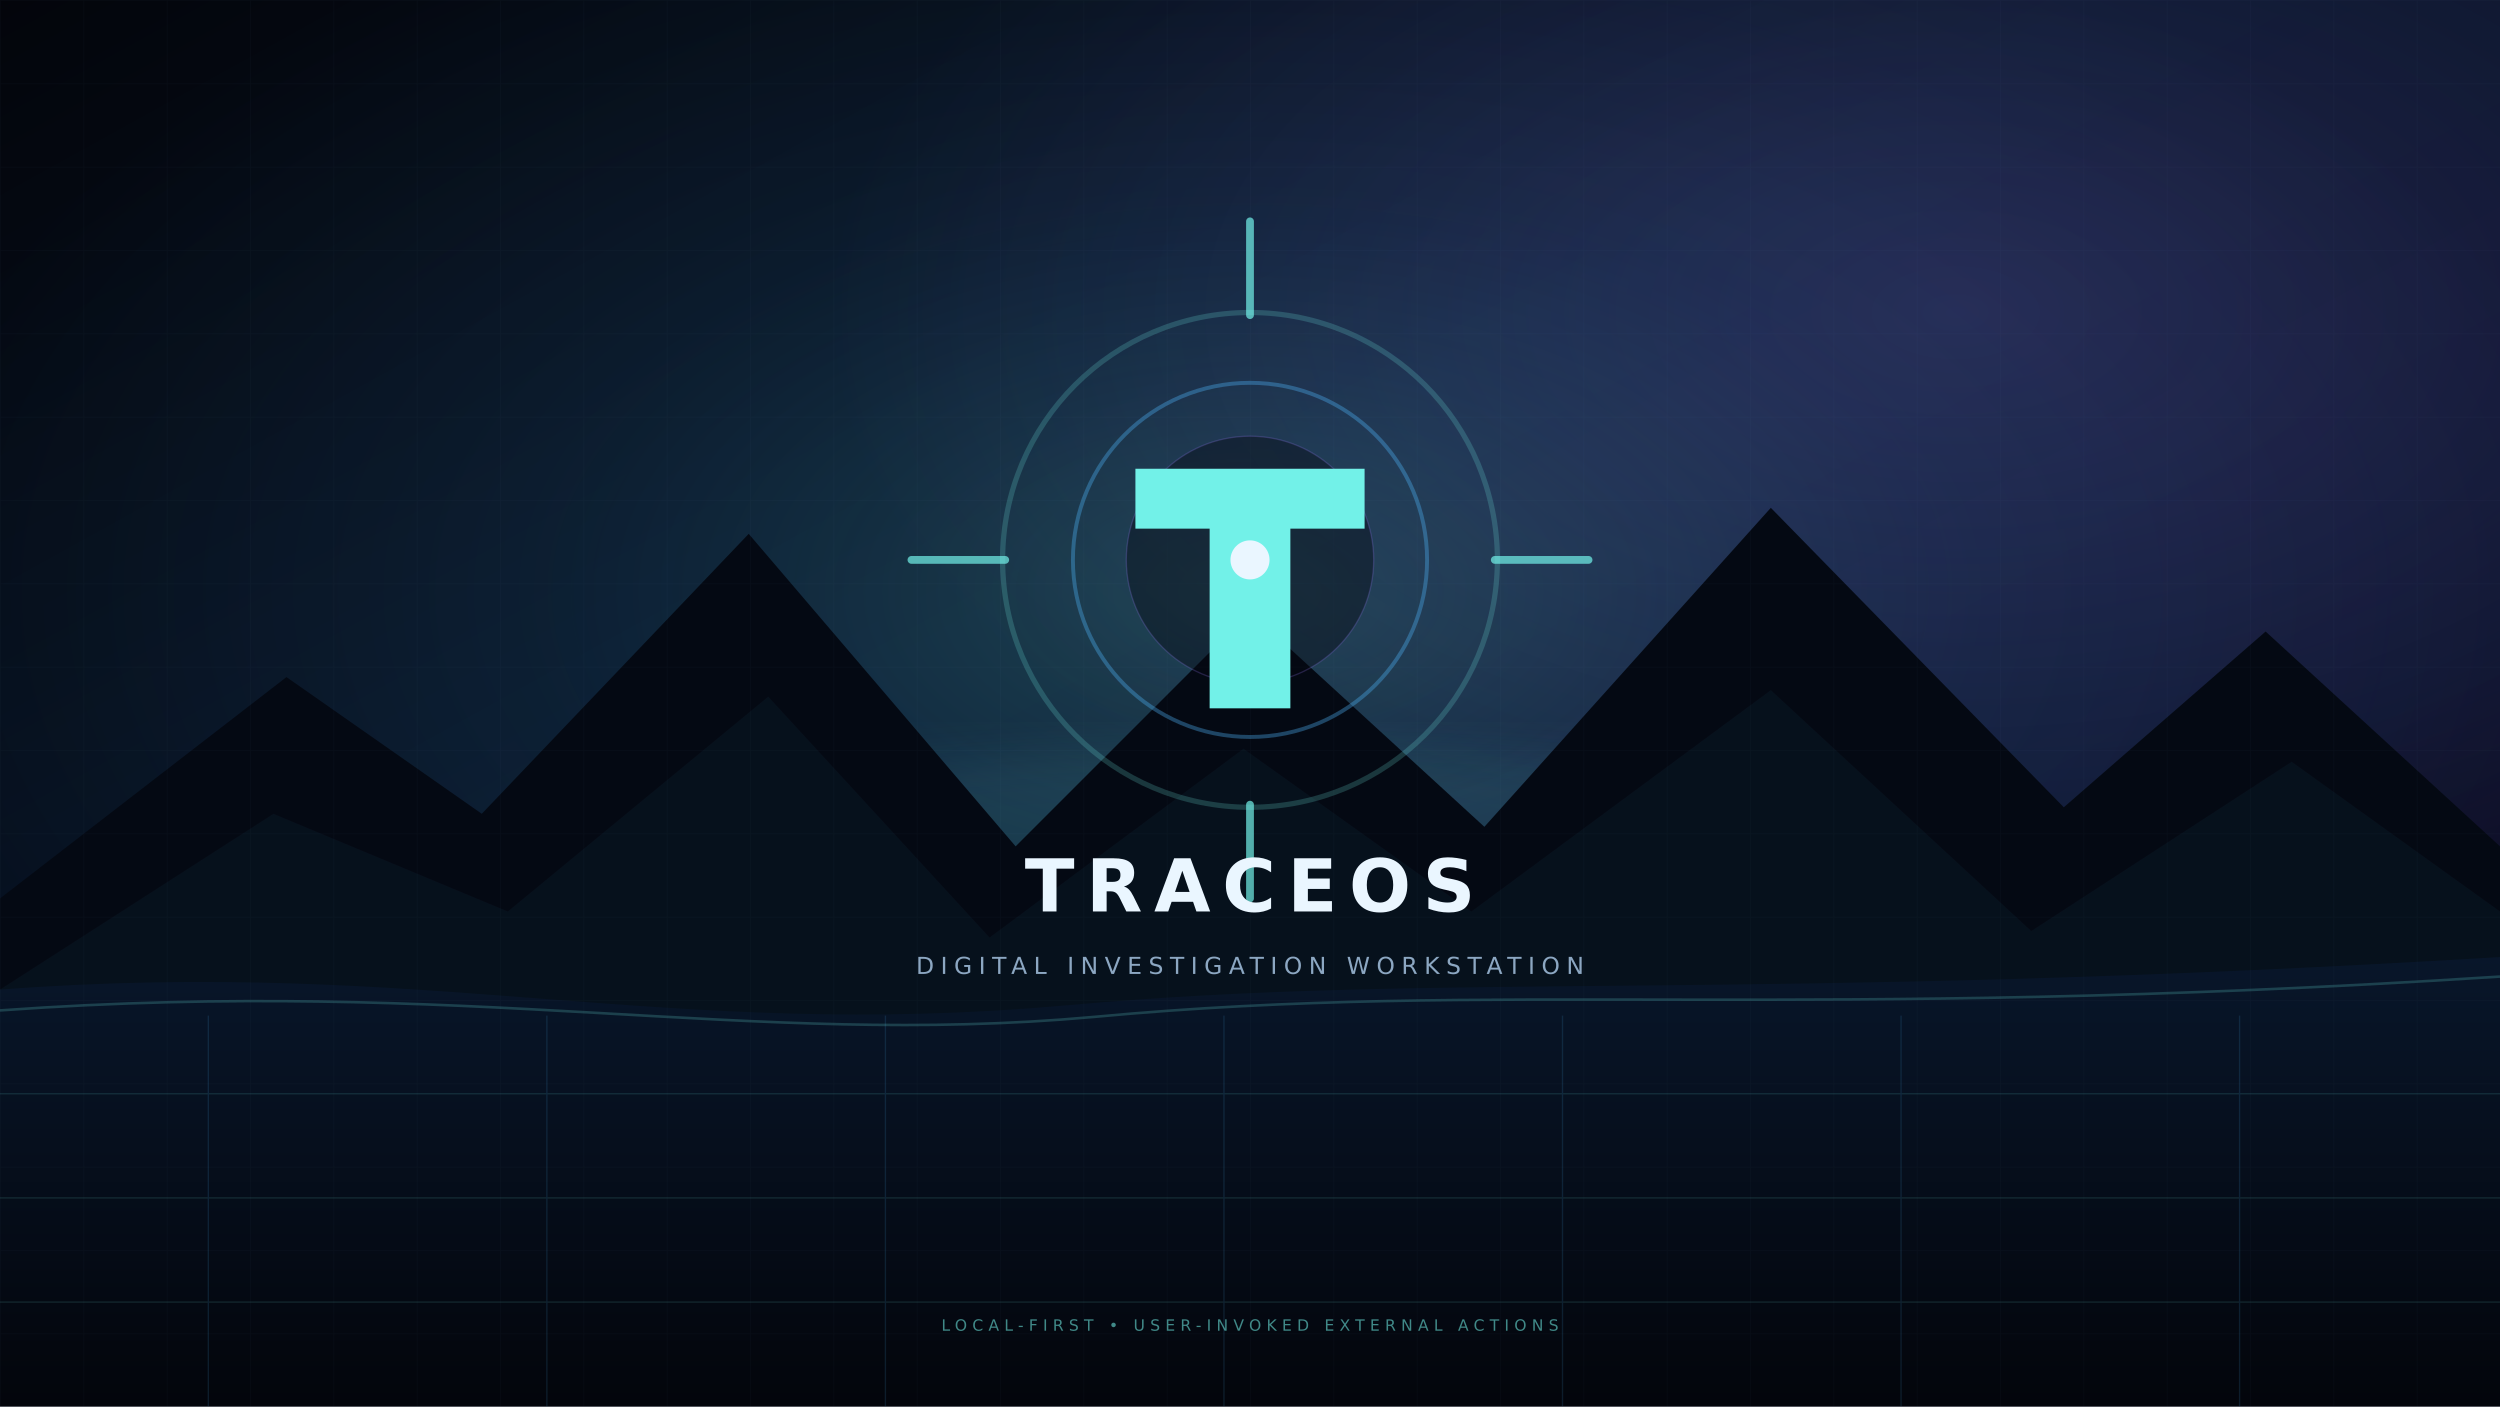
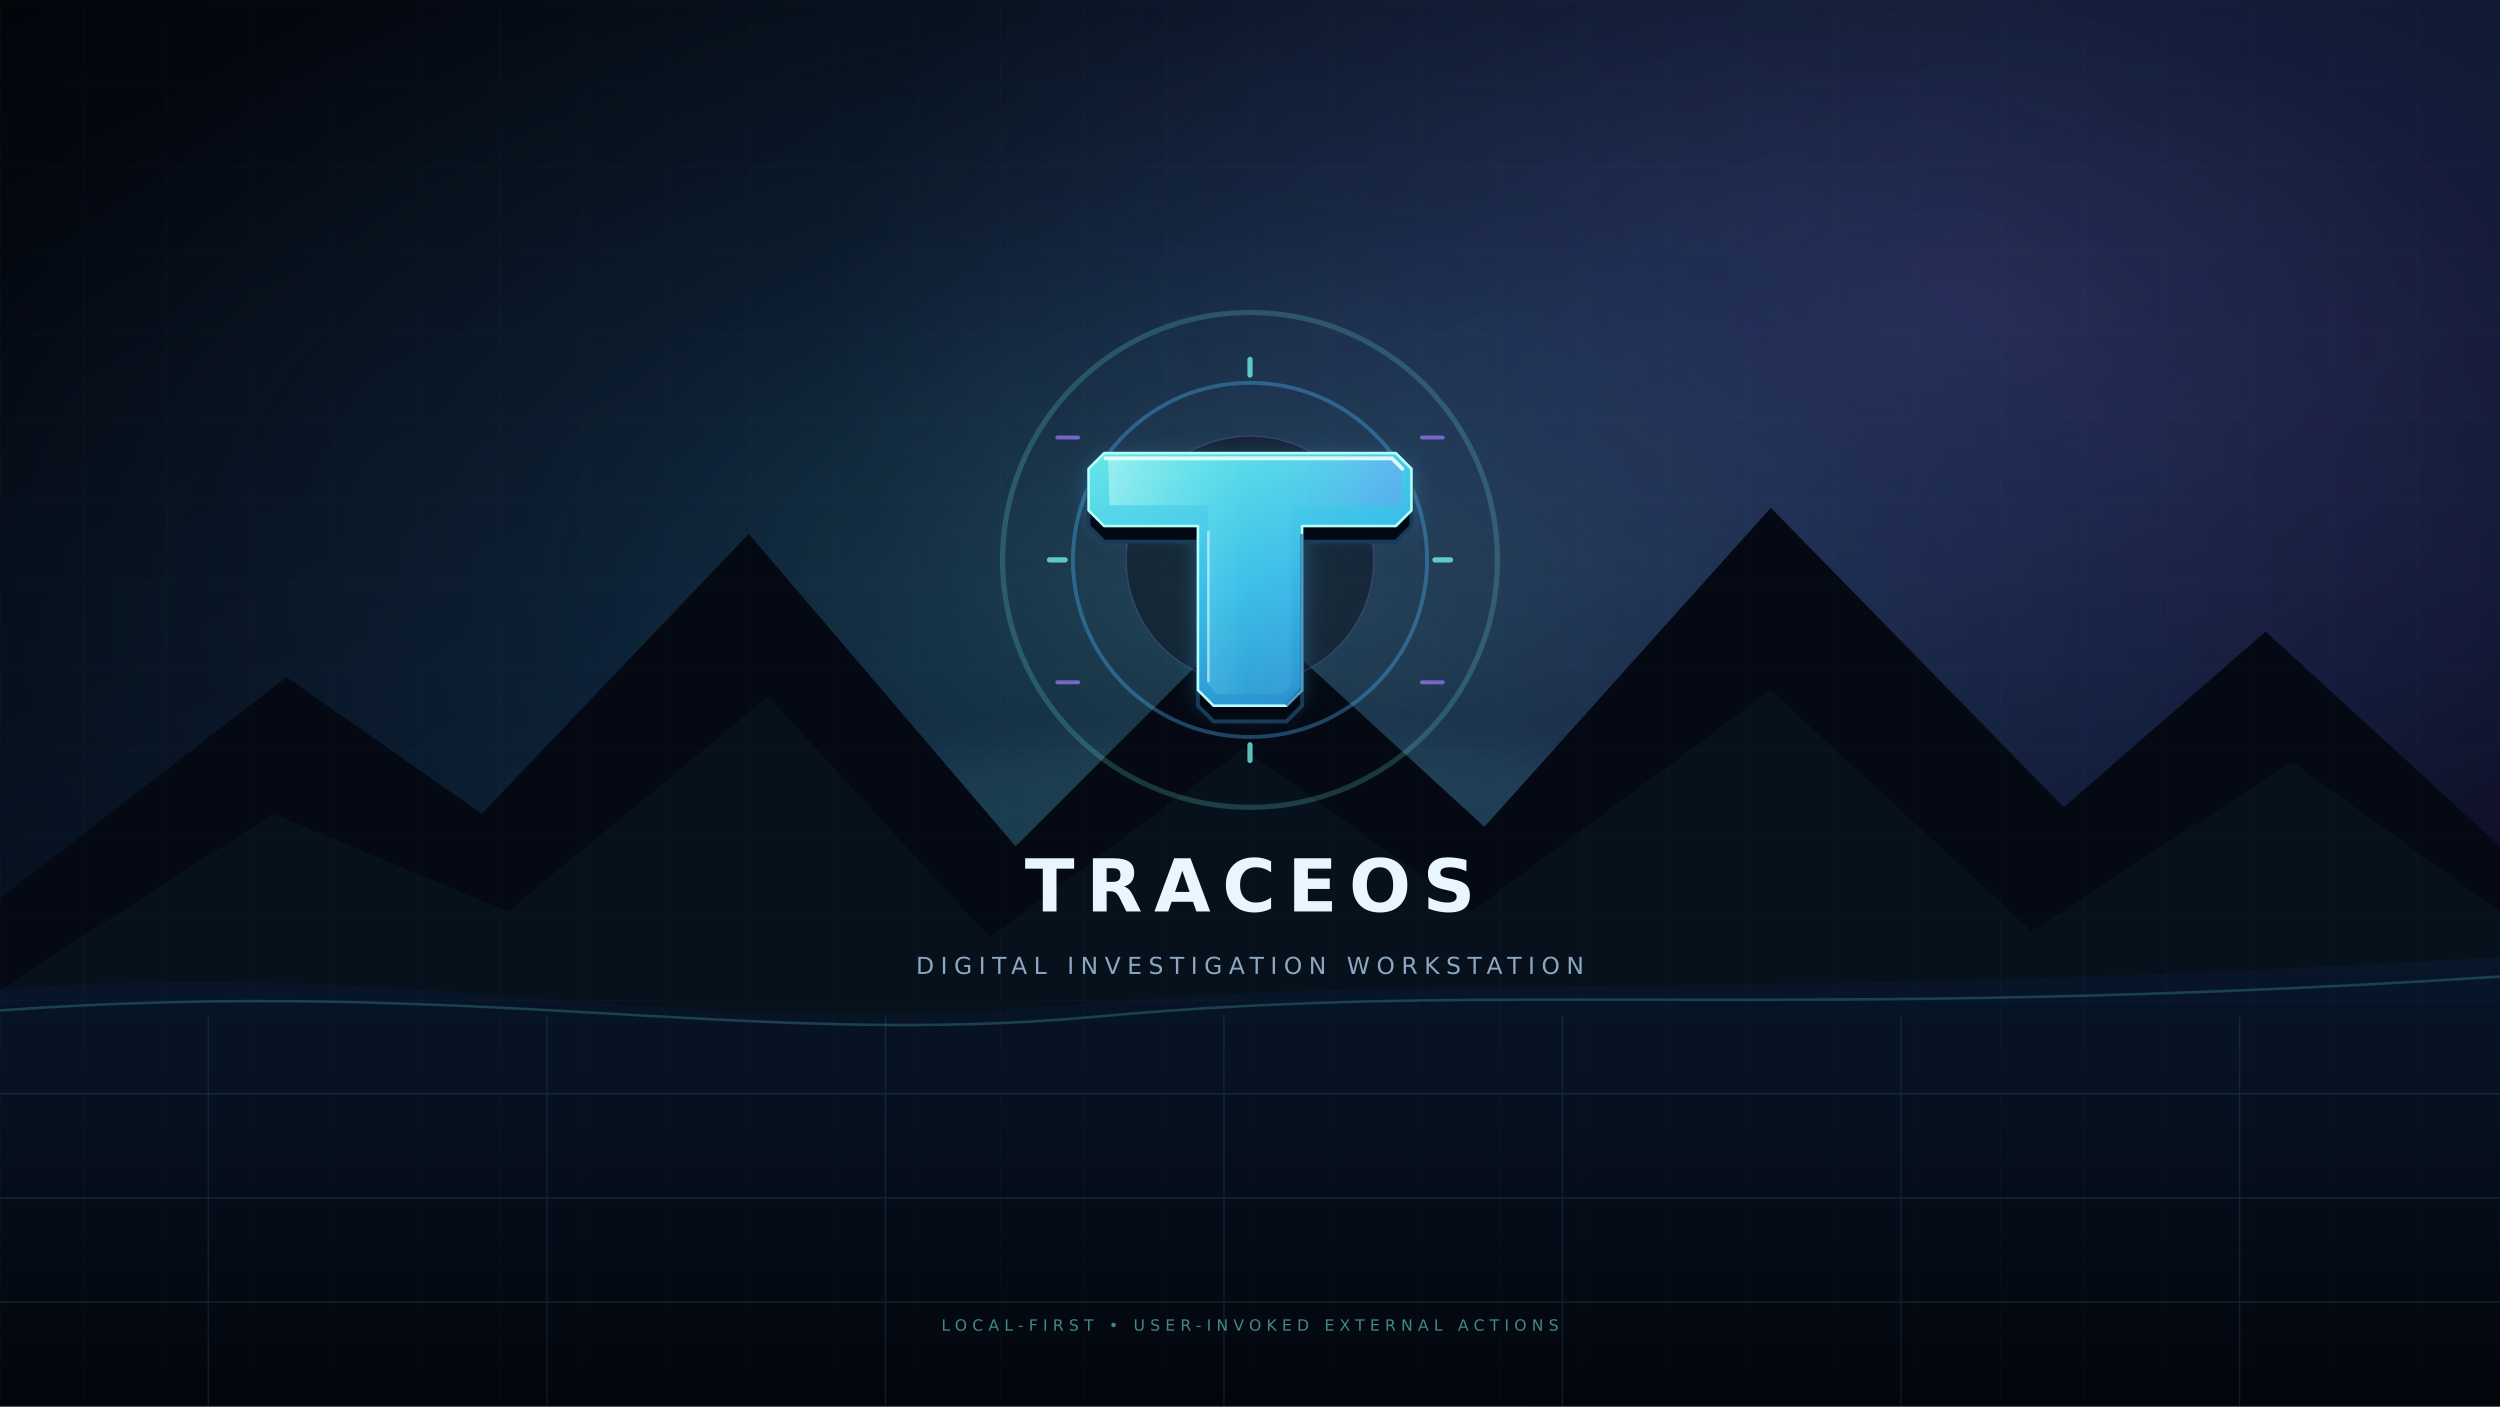
<svg xmlns="http://www.w3.org/2000/svg" width="1920" height="1080" viewBox="0 0 1920 1080">
  <defs>
    <linearGradient id="sky" x1="0" y1="0" x2="1" y2="1">
      <stop offset="0" stop-color="#03050b" />
      <stop offset=".42" stop-color="#071426" />
      <stop offset=".72" stop-color="#0a1027" />
      <stop offset="1" stop-color="#160822" />
    </linearGradient>
    <radialGradient id="cyanGlow" cx=".5" cy=".42" r=".55">
      <stop offset="0" stop-color="#72f1e8" stop-opacity=".22" />
      <stop offset=".52" stop-color="#50b8ff" stop-opacity=".08" />
      <stop offset="1" stop-color="#50b8ff" stop-opacity="0" />
    </radialGradient>
    <radialGradient id="purpleGlow" cx=".78" cy=".22" r=".45">
      <stop offset="0" stop-color="#9c7bff" stop-opacity=".18" />
      <stop offset="1" stop-color="#9c7bff" stop-opacity="0" />
    </radialGradient>
    <linearGradient id="water" x1="0" y1="0" x2="0" y2="1">
      <stop offset="0" stop-color="#08162a" />
      <stop offset="1" stop-color="#03050b" />
    </linearGradient>
+     <linearGradient id="markFace" x1="0" y1="-1" x2=".9" y2="1">
+       <stop offset="0" stop-color="#a0fff6" />
+       <stop offset=".34" stop-color="#72f1e8" />
+       <stop offset=".72" stop-color="#39bce9" />
+       <stop offset="1" stop-color="#2688c9" />
+     </linearGradient>
+     <linearGradient id="markFacet" x1="0" y1="0" x2="1" y2="0">
+       <stop offset="0" stop-color="#d7fffb" stop-opacity=".56" />
+       <stop offset=".48" stop-color="#72f1e8" stop-opacity=".1" />
+       <stop offset="1" stop-color="#9c7bff" stop-opacity=".35" />
+     </linearGradient>
    <pattern id="grid" width="64" height="64" patternUnits="userSpaceOnUse">
      <path d="M64 0H0V64" fill="none" stroke="#8bb6d8" stroke-opacity=".07" />
    </pattern>
    <filter id="soft">
      <feGaussianBlur stdDeviation="18" />
+     </filter>
+     <filter id="markGlow" x="-35%" y="-35%" width="170%" height="170%">
+       <feGaussianBlur stdDeviation="8" />
    </filter>
  </defs>
  <rect width="1920" height="1080" fill="url(#sky)" />
  <rect width="1920" height="1080" fill="url(#cyanGlow)" />
  <rect width="1920" height="1080" fill="url(#purpleGlow)" />
  <ellipse cx="970" cy="675" rx="580" ry="100" fill="#72f1e8" opacity=".09" filter="url(#soft)" />
  <path d="M0 690 L220 520 L370 625 L575 410 L780 650 L960 470 L1140 635 L1360 390 L1585 620 L1740 485 L1920 650 L1920 1080 L0 1080Z" fill="#040913" />
  <path d="M0 760 L210 625 L390 700 L590 535 L760 720 L955 575 L1130 700 L1360 530 L1560 715 L1760 585 L1920 700 L1920 1080 L0 1080Z" fill="#07111d" opacity=".92" />
  <path d="M0 760 C330 735 510 800 820 772 C1110 746 1340 770 1920 735 L1920 1080 L0 1080Z" fill="url(#water)" />
  <path d="M0 776 C360 750 575 805 840 781 C1150 752 1380 785 1920 750" fill="none" stroke="#72f1e8" stroke-opacity=".20" stroke-width="2" />
  <g opacity=".13">
    <path d="M0 840H1920M0 920H1920M0 1000H1920" stroke="#72f1e8" />
    <path d="M160 780V1080M420 780V1080M680 780V1080M940 780V1080M1200 780V1080M1460 780V1080M1720 780V1080" stroke="#50b8ff" />
  </g>
  <rect width="1920" height="1080" fill="url(#grid)" opacity=".45" />
  <g transform="translate(960 430)">
    <circle r="190" fill="none" stroke="#72f1e8" stroke-width="4" opacity=".20" />
    <circle r="136" fill="none" stroke="#50b8ff" stroke-width="3" opacity=".34" />
    <circle r="95" fill="#050811" fill-opacity=".42" stroke="#9c7bff" stroke-opacity=".22" />
-     <path d="M-88-70H88v46H31v138h-62V-24h-57z" fill="#72f1e8" />
-     <path d="M0-260V-188M0 188V260M-260 0H-188M188 0H260" stroke="#72f1e8" stroke-width="6" stroke-linecap="round" opacity=".70" />
-     <circle cx="0" cy="0" r="15" fill="#eaf6ff" />
+     <path d="M-112-78H112L124-66V-34L112-22H40V104L28 116H-28L-40 104V-22H-112L-124-34V-66Z" fill="#50b8ff" opacity=".32" filter="url(#markGlow)" />
+     <path d="M-112-78H112L124-66V-34L112-22H40V104L28 116H-28L-40 104V-22H-112L-124-34V-66Z" transform="translate(0 8)" fill="#020914" stroke="#183b58" stroke-width="3" />
+     <path d="M-112-82H112L124-70V-38L112-26H40V100L28 112H-28L-40 100V-26H-112L-124-38V-70Z" fill="url(#markFace)" stroke="#b5fff8" stroke-width="2" stroke-linejoin="round" />
+     <path d="M-109-78H108L116-70V-42H32V96L25 103H-25L-32 96V-42H-108Z" fill="url(#markFacet)" opacity=".78" />
+     <path d="M-111-78H109L117-70" fill="none" stroke="#effffb" stroke-width="3" stroke-linecap="round" opacity=".88" />
+     <path d="M-32-22V94" fill="none" stroke="#e7fffc" stroke-width="2" opacity=".56" />
+     <path d="M40-20V99L28 112" fill="none" stroke="#125d94" stroke-width="3" opacity=".62" />
+     <path d="M-148-94H-132M132-94H148M-148 94H-132M132 94H148" stroke="#9c7bff" stroke-width="3" stroke-linecap="round" opacity=".7" />
+     <path d="M-154 0H-142M142 0H154M0-154V-142M0 142V154" stroke="#72f1e8" stroke-width="4" stroke-linecap="round" opacity=".78" />
  </g>
  <text x="960" y="700" fill="#eaf6ff" text-anchor="middle" font-family="DejaVu Sans, sans-serif" font-size="56" font-weight="700" letter-spacing="9">TRACEOS</text>
  <text x="960" y="748" fill="#8ca7c2" text-anchor="middle" font-family="DejaVu Sans, sans-serif" font-size="18" letter-spacing="5">DIGITAL INVESTIGATION WORKSTATION</text>
  <text x="960" y="1022" fill="#72f1e8" fill-opacity=".55" text-anchor="middle" font-family="DejaVu Sans, sans-serif" font-size="12" letter-spacing="4">LOCAL-FIRST  •  USER-INVOKED EXTERNAL ACTIONS</text>
</svg>
